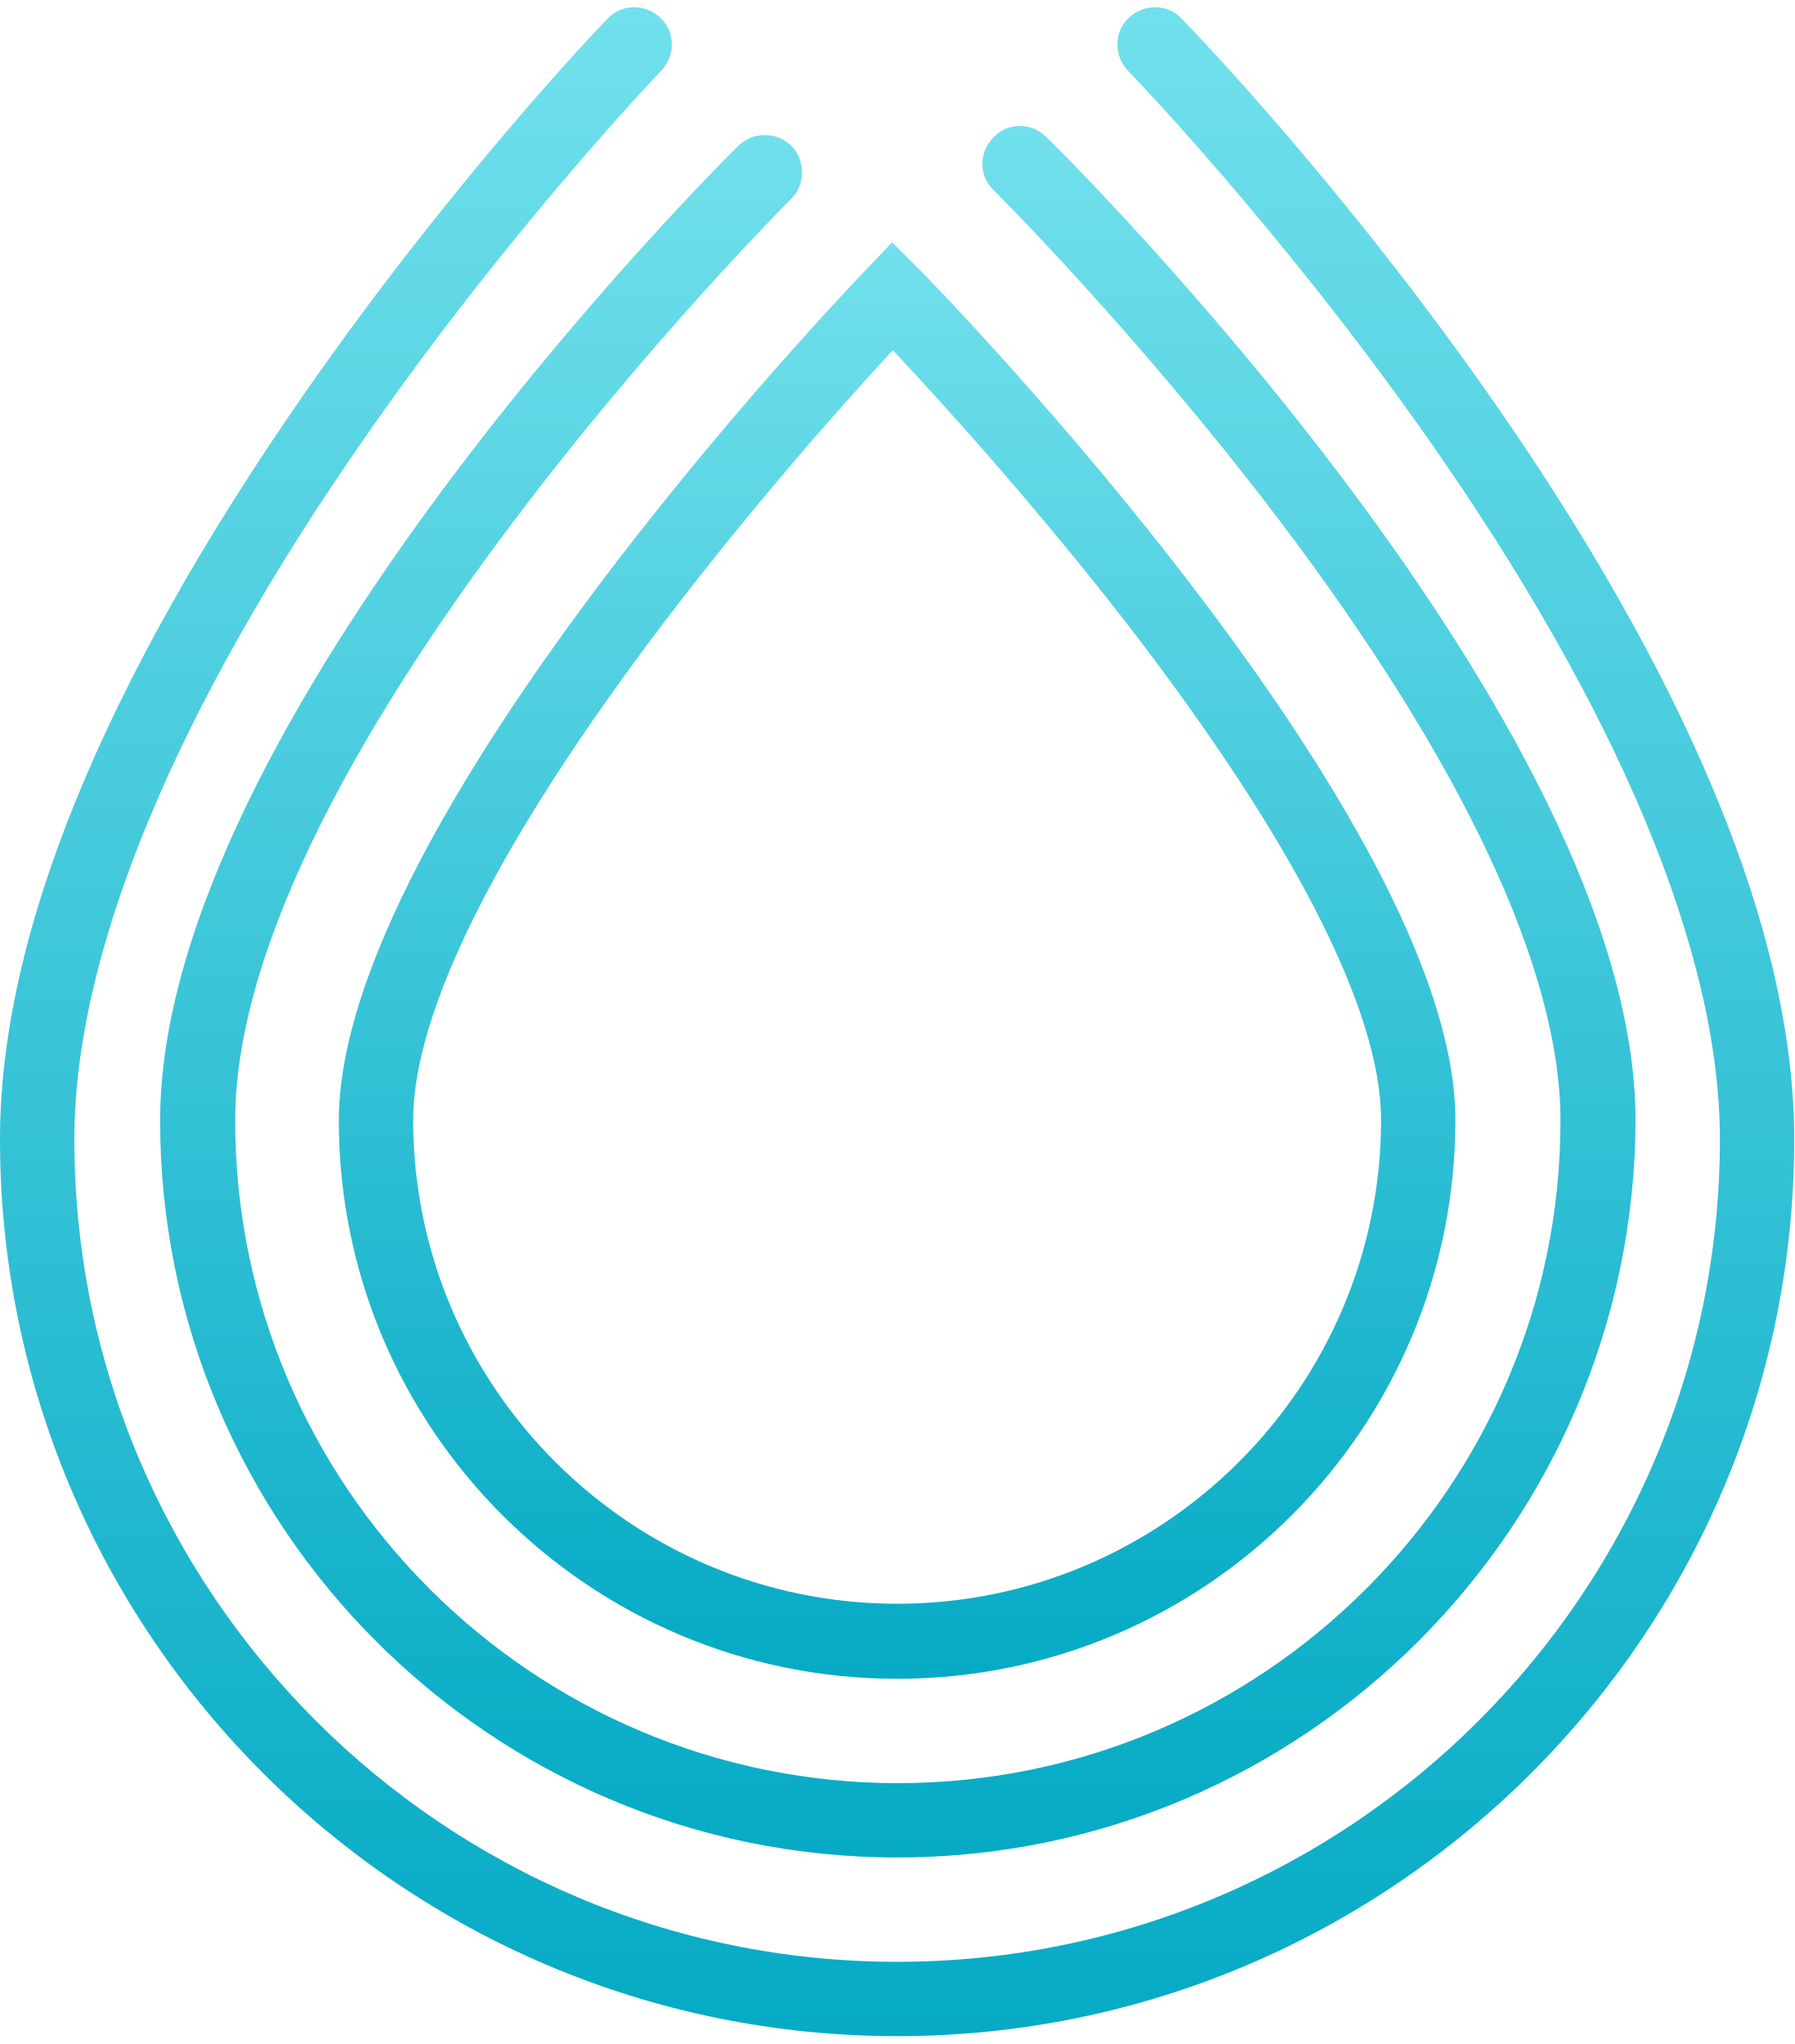
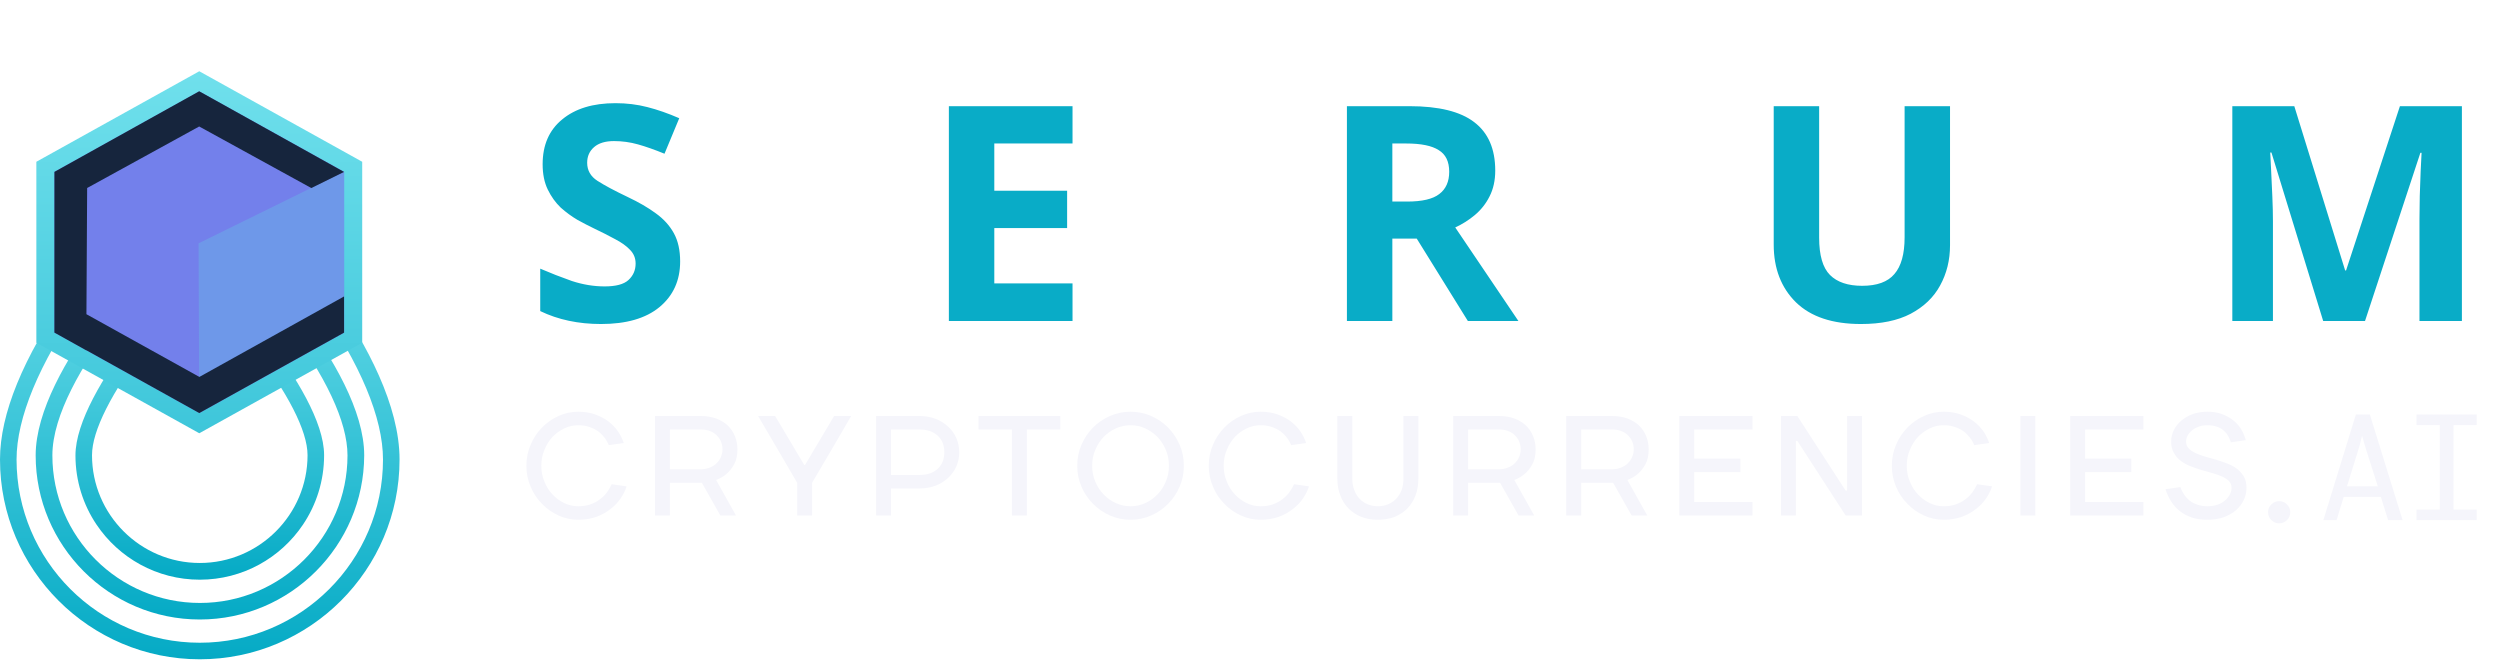
- <svg xmlns="http://www.w3.org/2000/svg" xmlns:xlink="http://www.w3.org/1999/xlink" enable-background="new 0 0 251 286" viewBox="0 0 251 286">
-   <linearGradient id="a">
-     <stop offset="0" stop-color="#05aac5" />
-     <stop offset="1" stop-color="#71e0ec" />
-   </linearGradient>
-   <linearGradient id="b" gradientUnits="userSpaceOnUse" x1="125.5" x2="125.5" xlink:href="#a" y1="234.933" y2="33.95" />
-   <linearGradient id="c" gradientUnits="userSpaceOnUse" x1="125.5" x2="125.5" xlink:href="#a" y1="259.886" y2="17.691" />
-   <linearGradient id="d" gradientUnits="userSpaceOnUse" x1="125.5" x2="125.5" xlink:href="#a" y1="284.873" y2=".999" />
-   <path d="m125.5 234.9c-43.1 0-78.1-35-78.1-78.1 0-41.9 70.7-115.9 73.7-119l3.7-3.9 3.8 3.8c3.1 3.1 75 77.1 75 119 0 43.2-35 78.2-78.1 78.2zm-.6-185.9c-6.2 6.7-19.2 21.2-32.1 38.2-22.9 30.2-35 54.2-35 69.5 0 37.3 30.4 67.7 67.7 67.7s67.7-30.4 67.7-67.7c0-15.3-12.3-39.3-35.6-69.5-13.1-16.9-26.4-31.5-32.7-38.2z" fill="url(#b)" />
-   <path d="m125.5 259.9c-56.9 0-103.1-46.3-103.1-103.1 0-55.6 77.6-133.2 80.9-136.4 2-2 5.4-2 7.4 0s2 5.4 0 7.4c-.8.8-77.8 77.8-77.8 129 0 51.1 41.6 92.7 92.7 92.7s92.7-41.6 92.7-92.7c0-21-13.6-50-39.4-84.1-19.8-26.1-39.7-45.9-39.9-46.1-2.1-2-2.1-5.3 0-7.4 2-2.1 5.3-2.1 7.4 0 3.4 3.3 82.4 81.9 82.4 137.6-.2 56.8-46.4 103.1-103.3 103.1z" fill="url(#c)" />
-   <path d="m125.5 284.9c-69.2 0-125.5-56.3-125.5-125.5 0-28.6 14.4-63.8 42.7-104.5 20.9-30 41.4-51.4 42.3-52.3 2-2.1 5.3-2.1 7.4-.1s2.1 5.3.1 7.4c-.2.2-20.9 21.8-41.3 51.1-26.7 38.3-40.8 72.3-40.8 98.4 0 63.4 51.6 115.1 115.1 115.1s115.1-51.6 115.1-115.1c0-26.1-14.2-60.1-41.1-98.4-20.6-29.3-41.5-50.9-41.7-51.1-2-2.1-2-5.4.1-7.4s5.4-2 7.4.1c3.5 3.6 85.7 89 85.7 156.8 0 69.2-56.3 125.5-125.5 125.5z" fill="url(#d)" />
+ <svg xmlns="http://www.w3.org/2000/svg" width="257" height="68" viewBox="0 0 257 68" fill="none">
+   <path d="M20.537 59.592C16.121 59.592 12.225 57.347 9.928 53.936C8.557 51.9 7.757 49.449 7.757 46.812C7.757 39.955 19.326 27.846 19.817 27.338L20.423 26.7L21.044 27.322C21.552 27.829 33.318 39.939 33.318 46.795C33.318 49.44 32.516 51.897 31.143 53.936C28.847 57.349 24.952 59.592 20.537 59.592ZM20.439 29.171C19.424 30.268 17.297 32.64 15.186 35.422C11.439 40.364 9.459 44.292 9.459 46.795C9.459 52.899 14.433 57.874 20.537 57.874C26.641 57.874 31.616 52.899 31.616 46.795C31.616 44.292 29.603 40.364 25.79 35.422C23.646 32.657 21.47 30.268 20.439 29.171Z" fill="url(#paint0_linear)" />
+   <path d="M20.537 63.684C11.226 63.684 3.666 56.108 3.666 46.813C3.666 37.714 16.364 25.016 16.904 24.492C17.231 24.165 17.788 24.165 18.115 24.492C18.442 24.82 18.442 25.376 18.115 25.703C17.984 25.834 5.384 38.434 5.384 46.813C5.384 55.175 12.191 61.983 20.553 61.983C28.916 61.983 35.723 55.175 35.723 46.813C35.723 43.377 33.497 38.631 29.276 33.051C26.035 28.78 22.779 25.54 22.746 25.507C22.402 25.18 22.402 24.64 22.746 24.296C23.073 23.952 23.613 23.952 23.957 24.296C24.514 24.836 37.441 37.698 37.441 46.813C37.408 56.108 29.848 63.684 20.537 63.684V63.684Z" fill="url(#paint1_linear)" />
+   <path d="M20.537 67.775C9.213 67.775 0 58.562 0 47.238C0 42.558 2.356 36.798 6.987 30.138C10.408 25.228 13.762 21.726 13.91 21.579C14.237 21.235 14.777 21.235 15.12 21.563C15.464 21.89 15.464 22.43 15.137 22.774C15.104 22.806 11.717 26.341 8.378 31.136C4.009 37.403 1.702 42.967 1.702 47.238C1.702 57.613 10.146 66.073 20.537 66.073C30.928 66.073 39.372 57.629 39.372 47.238C39.372 42.967 37.048 37.403 32.647 31.136C29.276 26.341 25.855 22.806 25.823 22.774C25.495 22.43 25.495 21.89 25.839 21.563C26.183 21.235 26.723 21.235 27.05 21.579C27.623 22.168 41.074 36.143 41.074 47.238C41.074 58.562 31.861 67.775 20.537 67.775Z" fill="url(#paint2_linear)" />
+   <path d="M20.486 7.325L37.235 16.629L37.235 35.236L20.486 44.539L3.737 35.236L3.737 16.629L20.486 7.325Z" fill="url(#paint3_linear)" />
+   <path d="M20.486 9.393L35.374 17.66V34.194L20.486 42.461L5.598 34.194L5.598 17.66L20.486 9.393Z" fill="#7380EB" />
+   <path d="M20.413 25.012L35.373 17.657L35.376 34.188L20.481 42.472L20.413 25.012Z" fill="#6E98E9" />
+   <path fill-rule="evenodd" clip-rule="evenodd" d="M20.477 13.002L32.003 19.331L35.366 17.673L20.488 9.389L20.477 9.395L20.466 9.389L5.588 17.673L5.596 17.677L5.593 34.19L8.864 36.014L8.865 35.917V35.998L20.494 42.468V42.458L35.369 34.195V32.343V30.474L20.494 38.749V38.747L8.885 32.301L8.959 19.331L8.955 19.329L20.477 13.002Z" fill="#16253D" />
+   <path d="M59.447 53.431C60.119 53.431 60.732 53.329 61.288 53.139C61.843 52.934 62.325 52.671 62.749 52.335C63.172 52.014 63.523 51.648 63.801 51.239C64.078 50.83 64.283 50.421 64.414 49.997L62.88 49.778C62.749 50.07 62.588 50.348 62.383 50.626C62.179 50.903 61.93 51.137 61.653 51.341C61.375 51.561 61.054 51.721 60.688 51.853C60.323 51.984 59.899 52.043 59.447 52.043C58.95 52.043 58.468 51.941 58.014 51.721C57.562 51.502 57.153 51.21 56.802 50.83C56.451 50.465 56.173 50.026 55.969 49.515C55.75 49.004 55.648 48.463 55.648 47.879C55.648 47.294 55.75 46.753 55.969 46.242C56.173 45.731 56.451 45.292 56.802 44.912C57.153 44.547 57.562 44.255 58.014 44.036C58.468 43.816 58.95 43.714 59.447 43.714C59.87 43.714 60.25 43.773 60.586 43.89C60.922 44.007 61.229 44.153 61.492 44.343C61.74 44.532 61.96 44.752 62.15 45C62.34 45.248 62.486 45.511 62.588 45.76L64.122 45.541C63.991 45.146 63.801 44.752 63.538 44.357C63.275 43.977 62.953 43.641 62.559 43.334C62.164 43.028 61.697 42.794 61.185 42.604C60.674 42.414 60.089 42.326 59.447 42.326C58.73 42.326 58.058 42.472 57.416 42.764C56.773 43.057 56.203 43.451 55.721 43.948C55.224 44.459 54.829 45.044 54.552 45.716C54.259 46.388 54.113 47.104 54.113 47.879C54.113 48.653 54.259 49.369 54.552 50.041C54.829 50.713 55.224 51.298 55.721 51.794C56.203 52.306 56.773 52.7 57.416 52.992C58.058 53.285 58.73 53.431 59.447 53.431Z" fill="#F5F5FB" />
+   <path fill-rule="evenodd" clip-rule="evenodd" d="M68.866 49.632H72.153L74.053 52.992H75.66L73.614 49.34C74.023 49.194 74.389 48.974 74.71 48.697C74.988 48.463 75.236 48.142 75.47 47.732C75.689 47.338 75.806 46.827 75.806 46.198C75.806 45.701 75.719 45.248 75.543 44.825C75.368 44.401 75.119 44.036 74.798 43.729C74.462 43.422 74.067 43.188 73.6 43.013C73.132 42.852 72.606 42.764 72.036 42.764H67.332V52.992H68.866V49.632ZM72.007 48.244H68.866V44.153H72.036C72.372 44.153 72.679 44.196 72.957 44.299C73.234 44.401 73.468 44.547 73.658 44.737C73.848 44.927 74.009 45.132 74.111 45.38C74.213 45.628 74.272 45.906 74.272 46.198C74.272 46.476 74.213 46.724 74.111 46.973C74.009 47.221 73.848 47.44 73.658 47.63C73.468 47.82 73.234 47.966 72.957 48.069C72.679 48.185 72.358 48.244 72.007 48.244Z" fill="#F5F5FB" />
+   <path d="M83.483 49.632V52.992H81.949V49.632C81.292 48.507 80.62 47.352 79.947 46.198C79.261 45.044 78.589 43.904 77.931 42.764H79.684L82.68 47.806H82.753L85.748 42.764H87.501C87.087 43.484 86.666 44.203 86.243 44.925L86.242 44.927L86.242 44.928C85.995 45.35 85.747 45.773 85.5 46.198C84.912 47.187 84.335 48.175 83.768 49.145L83.483 49.632Z" fill="#F5F5FB" />
+   <path fill-rule="evenodd" clip-rule="evenodd" d="M98.61 46.49C98.61 45.979 98.508 45.497 98.318 45.044C98.113 44.591 97.836 44.196 97.471 43.86C97.105 43.524 96.681 43.247 96.185 43.057C95.673 42.867 95.118 42.764 94.519 42.764H90.062V52.992H91.597V50.216H94.519C95.118 50.216 95.673 50.114 96.185 49.924C96.681 49.734 97.105 49.457 97.471 49.12C97.836 48.784 98.113 48.39 98.318 47.937C98.508 47.484 98.61 47.002 98.61 46.49ZM97.076 46.49C97.076 47.192 96.857 47.762 96.404 48.185C95.951 48.609 95.323 48.828 94.519 48.828H91.597V44.153H94.519C95.323 44.153 95.951 44.372 96.404 44.795C96.857 45.219 97.076 45.789 97.076 46.49Z" fill="#F5F5FB" />
+   <path d="M104.028 44.153H100.594V42.764H108.996V44.153H105.562V52.992H104.028V44.153Z" fill="#F5F5FB" />
+   <path fill-rule="evenodd" clip-rule="evenodd" d="M121.7 47.879C121.7 47.104 121.554 46.388 121.261 45.716C120.969 45.044 120.575 44.459 120.078 43.948C119.581 43.451 118.997 43.057 118.339 42.764C117.682 42.472 116.966 42.326 116.22 42.326C115.475 42.326 114.759 42.472 114.102 42.764C113.444 43.057 112.86 43.451 112.363 43.948C111.866 44.459 111.472 45.044 111.179 45.716C110.887 46.388 110.741 47.104 110.741 47.879C110.741 48.653 110.887 49.369 111.179 50.041C111.472 50.713 111.866 51.298 112.363 51.794C112.86 52.306 113.444 52.7 114.102 52.992C114.759 53.285 115.475 53.431 116.22 53.431C116.966 53.431 117.682 53.285 118.339 52.992C118.997 52.7 119.581 52.306 120.078 51.794C120.575 51.298 120.969 50.713 121.261 50.041C121.554 49.369 121.7 48.653 121.7 47.879ZM112.275 47.879C112.275 47.294 112.378 46.753 112.597 46.242C112.816 45.731 113.094 45.292 113.459 44.912C113.824 44.547 114.233 44.255 114.715 44.036C115.198 43.816 115.694 43.714 116.22 43.714C116.746 43.714 117.243 43.816 117.725 44.036C118.208 44.255 118.617 44.547 118.982 44.912C119.347 45.292 119.625 45.731 119.844 46.242C120.063 46.753 120.166 47.294 120.166 47.879C120.166 48.463 120.063 49.004 119.844 49.515C119.625 50.026 119.347 50.465 118.982 50.83C118.617 51.21 118.208 51.502 117.725 51.721C117.243 51.941 116.746 52.043 116.22 52.043C115.694 52.043 115.198 51.941 114.715 51.721C114.233 51.502 113.824 51.21 113.459 50.83C113.094 50.465 112.816 50.026 112.597 49.515C112.378 49.004 112.275 48.463 112.275 47.879Z" fill="#F5F5FB" />
+   <path d="M131.435 53.139C130.88 53.329 130.267 53.431 129.594 53.431C128.878 53.431 128.206 53.285 127.563 52.992C126.921 52.7 126.351 52.306 125.869 51.794C125.372 51.298 124.977 50.713 124.7 50.041C124.407 49.369 124.261 48.653 124.261 47.879C124.261 47.104 124.407 46.388 124.7 45.716C124.977 45.044 125.372 44.459 125.869 43.948C126.351 43.451 126.921 43.057 127.563 42.764C128.206 42.472 128.878 42.326 129.594 42.326C130.237 42.326 130.822 42.414 131.333 42.604C131.845 42.794 132.312 43.028 132.707 43.334C133.101 43.641 133.423 43.977 133.686 44.357C133.949 44.752 134.139 45.146 134.27 45.541L132.736 45.76C132.634 45.511 132.488 45.248 132.298 45C132.108 44.752 131.888 44.532 131.64 44.343C131.377 44.153 131.07 44.007 130.734 43.89C130.398 43.773 130.018 43.714 129.594 43.714C129.098 43.714 128.615 43.816 128.163 44.036C127.71 44.255 127.3 44.547 126.95 44.912C126.599 45.292 126.321 45.731 126.117 46.242C125.898 46.753 125.795 47.294 125.795 47.879C125.795 48.463 125.898 49.004 126.117 49.515C126.321 50.026 126.599 50.465 126.95 50.83C127.3 51.21 127.71 51.502 128.163 51.721C128.615 51.941 129.098 52.043 129.594 52.043C130.047 52.043 130.471 51.984 130.836 51.853C131.202 51.721 131.523 51.561 131.801 51.341C132.078 51.137 132.327 50.903 132.531 50.626C132.736 50.348 132.897 50.07 133.028 49.778L134.562 49.997C134.431 50.421 134.226 50.83 133.949 51.239C133.671 51.648 133.32 52.014 132.897 52.335C132.473 52.671 131.991 52.934 131.435 53.139Z" fill="#F5F5FB" />
+   <path d="M141.644 52.043C141.264 52.043 140.913 51.97 140.592 51.838C140.27 51.707 139.993 51.517 139.759 51.268C139.525 51.02 139.35 50.728 139.218 50.377C139.087 50.026 139.014 49.632 139.014 49.194V42.764H137.479V49.194C137.479 49.836 137.582 50.421 137.786 50.932C137.976 51.458 138.269 51.911 138.634 52.277C138.999 52.642 139.437 52.934 139.949 53.139C140.46 53.329 141.015 53.431 141.644 53.431C142.272 53.431 142.842 53.329 143.353 53.139C143.865 52.934 144.303 52.642 144.668 52.277C145.034 51.911 145.311 51.458 145.516 50.932C145.706 50.421 145.808 49.836 145.808 49.194V42.764H144.274V49.194C144.274 49.632 144.215 50.026 144.084 50.377C143.952 50.728 143.762 51.02 143.529 51.268C143.295 51.517 143.017 51.707 142.696 51.838C142.374 51.97 142.024 52.043 141.644 52.043Z" fill="#F5F5FB" />
+   <path fill-rule="evenodd" clip-rule="evenodd" d="M154.209 49.632H150.921V52.992H149.387V42.764H154.092C154.662 42.764 155.188 42.852 155.656 43.013C156.123 43.188 156.518 43.422 156.854 43.729C157.175 44.036 157.424 44.401 157.599 44.825C157.774 45.248 157.862 45.701 157.862 46.198C157.862 46.827 157.745 47.338 157.526 47.732C157.292 48.142 157.044 48.463 156.766 48.697C156.445 48.974 156.079 49.194 155.67 49.34L157.716 52.992H156.108L154.209 49.632ZM150.921 48.244H154.063C154.414 48.244 154.735 48.185 155.013 48.069C155.29 47.966 155.524 47.82 155.714 47.63C155.904 47.44 156.065 47.221 156.167 46.973C156.269 46.724 156.328 46.476 156.328 46.198C156.328 45.906 156.269 45.628 156.167 45.38C156.065 45.132 155.904 44.927 155.714 44.737C155.524 44.547 155.29 44.401 155.013 44.299C154.735 44.196 154.428 44.153 154.092 44.153H150.921V48.244Z" fill="#F5F5FB" />
+   <path fill-rule="evenodd" clip-rule="evenodd" d="M162.544 49.632H165.831L167.731 52.992H169.338L167.293 49.34C167.702 49.194 168.067 48.974 168.388 48.697C168.666 48.463 168.914 48.142 169.148 47.732C169.367 47.338 169.484 46.827 169.484 46.198C169.484 45.701 169.397 45.248 169.221 44.825C169.046 44.401 168.797 44.036 168.476 43.729C168.14 43.422 167.745 43.188 167.278 43.013C166.81 42.852 166.284 42.764 165.714 42.764H161.01V52.992H162.544V49.632ZM165.685 48.244H162.544V44.153H165.714C166.051 44.153 166.357 44.196 166.635 44.299C166.913 44.401 167.146 44.547 167.336 44.737C167.526 44.927 167.687 45.132 167.789 45.38C167.892 45.628 167.95 45.906 167.95 46.198C167.95 46.476 167.892 46.724 167.789 46.973C167.687 47.221 167.526 47.44 167.336 47.63C167.146 47.82 166.913 47.966 166.635 48.069C166.357 48.185 166.036 48.244 165.685 48.244Z" fill="#F5F5FB" />
+   <path d="M174.166 51.604H180.157V52.992H172.632V42.764H180.157V44.153H174.166V47.148H178.915V48.536H174.166V51.604Z" fill="#F5F5FB" />
+   <path d="M189.732 50.435L184.765 42.764H183.084V52.992H184.618V45.322H184.765L189.732 52.992H191.413V42.764H189.879V50.435H189.732Z" fill="#F5F5FB" />
+   <path d="M201.655 53.139C201.1 53.329 200.486 53.431 199.814 53.431C199.098 53.431 198.426 53.285 197.783 52.992C197.14 52.7 196.57 52.306 196.088 51.794C195.591 51.298 195.197 50.713 194.919 50.041C194.627 49.369 194.481 48.653 194.481 47.879C194.481 47.104 194.627 46.388 194.919 45.716C195.197 45.044 195.591 44.459 196.088 43.948C196.57 43.451 197.14 43.057 197.783 42.764C198.426 42.472 199.098 42.326 199.814 42.326C200.457 42.326 201.041 42.414 201.553 42.604C202.064 42.794 202.532 43.028 202.926 43.334C203.321 43.641 203.642 43.977 203.905 44.357C204.168 44.752 204.358 45.146 204.489 45.541L202.955 45.76C202.853 45.511 202.707 45.248 202.517 45C202.327 44.752 202.108 44.532 201.859 44.343C201.596 44.153 201.29 44.007 200.953 43.89C200.617 43.773 200.238 43.714 199.814 43.714C199.317 43.714 198.835 43.816 198.382 44.036C197.929 44.255 197.52 44.547 197.169 44.912C196.818 45.292 196.541 45.731 196.336 46.242C196.117 46.753 196.015 47.294 196.015 47.879C196.015 48.463 196.117 49.004 196.336 49.515C196.541 50.026 196.818 50.465 197.169 50.83C197.52 51.21 197.929 51.502 198.382 51.721C198.835 51.941 199.317 52.043 199.814 52.043C200.267 52.043 200.69 51.984 201.056 51.853C201.421 51.721 201.742 51.561 202.02 51.341C202.298 51.137 202.546 50.903 202.751 50.626C202.955 50.348 203.116 50.07 203.247 49.778L204.782 49.997C204.65 50.421 204.446 50.83 204.168 51.239C203.89 51.648 203.54 52.014 203.116 52.335C202.692 52.671 202.21 52.934 201.655 53.139Z" fill="#F5F5FB" />
+   <path d="M209.233 42.764H207.699V52.992H209.233V42.764Z" fill="#F5F5FB" />
+   <path d="M214.349 51.604H220.339V52.992H212.815V42.764H220.339V44.153H214.349V47.148H219.097V48.536H214.349V51.604Z" fill="#F5F5FB" />
+   <path d="M229.404 50.143C229.404 50.377 229.345 50.611 229.228 50.83C229.111 51.064 228.951 51.268 228.732 51.444C228.512 51.634 228.264 51.78 227.957 51.882C227.65 51.984 227.3 52.043 226.92 52.043C226.54 52.043 226.204 51.984 225.897 51.882C225.59 51.78 225.312 51.648 225.093 51.458C224.874 51.283 224.684 51.078 224.523 50.83C224.363 50.596 224.231 50.348 224.144 50.07L222.609 50.289C222.755 50.742 222.945 51.166 223.194 51.546C223.442 51.941 223.734 52.262 224.085 52.54C224.436 52.817 224.845 53.036 225.312 53.197C225.78 53.358 226.321 53.431 226.92 53.431C227.548 53.431 228.103 53.343 228.6 53.168C229.097 52.978 229.521 52.744 229.871 52.437C230.207 52.145 230.47 51.794 230.66 51.4C230.85 51.005 230.938 50.582 230.938 50.143C230.938 49.69 230.85 49.31 230.675 49.004C230.485 48.697 230.251 48.419 229.973 48.2C229.681 47.981 229.345 47.806 228.98 47.659C228.6 47.513 228.22 47.382 227.84 47.265C227.586 47.199 227.337 47.127 227.095 47.056L227.093 47.056C226.96 47.017 226.829 46.98 226.701 46.943C226.321 46.841 225.985 46.71 225.707 46.578C225.415 46.447 225.181 46.286 225.006 46.096C224.816 45.906 224.728 45.672 224.728 45.395C224.728 45.19 224.786 44.986 224.889 44.781C224.991 44.591 225.152 44.401 225.342 44.24C225.532 44.08 225.751 43.963 226.028 43.86C226.291 43.758 226.584 43.714 226.92 43.714C227.27 43.714 227.577 43.758 227.84 43.846C228.103 43.933 228.337 44.05 228.542 44.211C228.732 44.372 228.892 44.547 229.024 44.766C229.155 44.986 229.258 45.219 229.331 45.468L230.865 45.248C230.763 44.854 230.602 44.474 230.383 44.109C230.163 43.758 229.886 43.451 229.55 43.188C229.214 42.925 228.834 42.721 228.395 42.56C227.957 42.399 227.46 42.326 226.92 42.326C226.35 42.326 225.838 42.414 225.385 42.575C224.933 42.75 224.538 42.984 224.217 43.261C223.881 43.539 223.632 43.875 223.457 44.24C223.281 44.606 223.194 45 223.194 45.395C223.194 45.847 223.281 46.242 223.471 46.549C223.647 46.87 223.881 47.148 224.173 47.367C224.45 47.586 224.786 47.776 225.166 47.922C225.532 48.069 225.912 48.2 226.306 48.317C226.686 48.434 227.066 48.536 227.445 48.638C227.811 48.74 228.147 48.858 228.439 48.989C228.717 49.12 228.951 49.281 229.141 49.457C229.316 49.647 229.404 49.866 229.404 50.143Z" fill="#F5F5FB" />
+   <path d="M234.297 53.799C233.985 53.799 233.716 53.687 233.492 53.463C233.268 53.239 233.157 52.971 233.157 52.658C233.157 52.341 233.268 52.072 233.492 51.853C233.721 51.629 233.989 51.517 234.297 51.517C234.605 51.517 234.871 51.629 235.095 51.853C235.324 52.072 235.438 52.341 235.438 52.658C235.438 52.971 235.326 53.239 235.102 53.463C234.878 53.687 234.61 53.799 234.297 53.799ZM240.197 53.47H238.84L242.185 42.607H243.62L246.986 53.47H245.496L244.754 51.083H240.932L240.197 53.47ZM241.268 49.998H244.439L243.13 45.876L242.822 44.784L242.549 45.876L241.268 49.998ZM248.421 53.47V52.385H250.808V43.699H248.421V42.607H254.608V43.699H252.222V52.385H254.608V53.47H248.421Z" fill="#F5F5FB" />
+   <path d="M69.919 26.876C69.919 28.835 69.207 30.402 67.785 31.577C66.382 32.732 64.382 33.309 61.784 33.309C59.454 33.309 57.371 32.866 55.536 31.979V27.618C56.588 28.072 57.67 28.494 58.784 28.886C59.918 29.257 61.042 29.443 62.155 29.443C63.31 29.443 64.124 29.226 64.599 28.793C65.094 28.34 65.341 27.773 65.341 27.092C65.341 26.535 65.145 26.061 64.754 25.669C64.382 25.278 63.877 24.917 63.238 24.587C62.599 24.236 61.867 23.865 61.042 23.473C60.526 23.226 59.969 22.937 59.371 22.607C58.773 22.257 58.196 21.834 57.639 21.339C57.103 20.824 56.66 20.205 56.309 19.483C55.959 18.762 55.783 17.895 55.783 16.885C55.783 14.905 56.454 13.369 57.794 12.276C59.134 11.163 60.959 10.606 63.269 10.606C64.424 10.606 65.516 10.74 66.547 11.008C67.599 11.276 68.692 11.658 69.826 12.153L68.311 15.803C67.3 15.39 66.393 15.07 65.589 14.844C64.784 14.617 63.96 14.503 63.114 14.503C62.227 14.503 61.547 14.71 61.073 15.122C60.598 15.534 60.361 16.071 60.361 16.73C60.361 17.514 60.712 18.133 61.413 18.586C62.114 19.04 63.155 19.597 64.537 20.256C65.671 20.793 66.63 21.349 67.413 21.927C68.218 22.504 68.836 23.185 69.269 23.968C69.702 24.752 69.919 25.721 69.919 26.876ZM110.256 33H97.544V10.915H110.256V14.751H102.214V19.607H109.7V23.442H102.214V29.134H110.256V33ZM144.896 10.915C147.907 10.915 150.123 11.462 151.546 12.555C152.99 13.648 153.711 15.308 153.711 17.535C153.711 18.545 153.516 19.432 153.124 20.195C152.753 20.937 152.247 21.576 151.608 22.112C150.99 22.628 150.319 23.051 149.598 23.381L156.093 33H150.897L145.639 24.525H143.133V33H138.463V10.915H144.896ZM144.556 14.751H143.133V20.721H144.649C146.195 20.721 147.298 20.463 147.958 19.947C148.639 19.432 148.979 18.669 148.979 17.658C148.979 16.607 148.618 15.864 147.896 15.431C147.195 14.978 146.082 14.751 144.556 14.751ZM200.463 25.206C200.463 26.731 200.123 28.113 199.443 29.35C198.783 30.567 197.772 31.536 196.411 32.258C195.071 32.959 193.37 33.309 191.308 33.309C188.38 33.309 186.153 32.567 184.627 31.082C183.101 29.577 182.338 27.597 182.338 25.144V10.915H187.008V24.432C187.008 26.247 187.38 27.525 188.122 28.268C188.864 29.01 189.967 29.381 191.431 29.381C192.957 29.381 194.061 28.979 194.741 28.175C195.442 27.371 195.793 26.113 195.793 24.401V10.915H200.463V25.206ZM238.824 33L233.504 15.679H233.38C233.4 16.091 233.431 16.71 233.473 17.535C233.514 18.359 233.555 19.246 233.596 20.195C233.638 21.123 233.658 21.968 233.658 22.731V33H229.483V10.915H235.854L241.082 27.804H241.174L246.711 10.915H253.083V33H248.721V22.545C248.721 21.844 248.732 21.04 248.752 20.133C248.794 19.226 248.825 18.37 248.845 17.566C248.886 16.741 248.917 16.122 248.938 15.71H248.814L243.123 33H238.824Z" fill="#09ACC7" />
+   <defs>
+     <linearGradient id="paint0_linear" x1="20.537" y1="59.598" x2="20.537" y2="26.708" gradientUnits="userSpaceOnUse">
+       <stop stop-color="#05AAC5" />
+       <stop offset="1" stop-color="#71E0EC" />
+     </linearGradient>
+     <linearGradient id="paint1_linear" x1="20.537" y1="63.682" x2="20.537" y2="24.049" gradientUnits="userSpaceOnUse">
+       <stop stop-color="#05AAC5" />
+       <stop offset="1" stop-color="#71E0EC" />
+     </linearGradient>
+     <linearGradient id="paint2_linear" x1="20.537" y1="67.771" x2="20.537" y2="21.317" gradientUnits="userSpaceOnUse">
+       <stop stop-color="#05AAC5" />
+       <stop offset="1" stop-color="#71E0EC" />
+     </linearGradient>
+     <linearGradient id="paint3_linear" x1="20.486" y1="7.325" x2="20.486" y2="44.539" gradientUnits="userSpaceOnUse">
+       <stop stop-color="#70E0EC" />
+       <stop offset="1" stop-color="#3EC6DA" />
+     </linearGradient>
+   </defs>
</svg>
